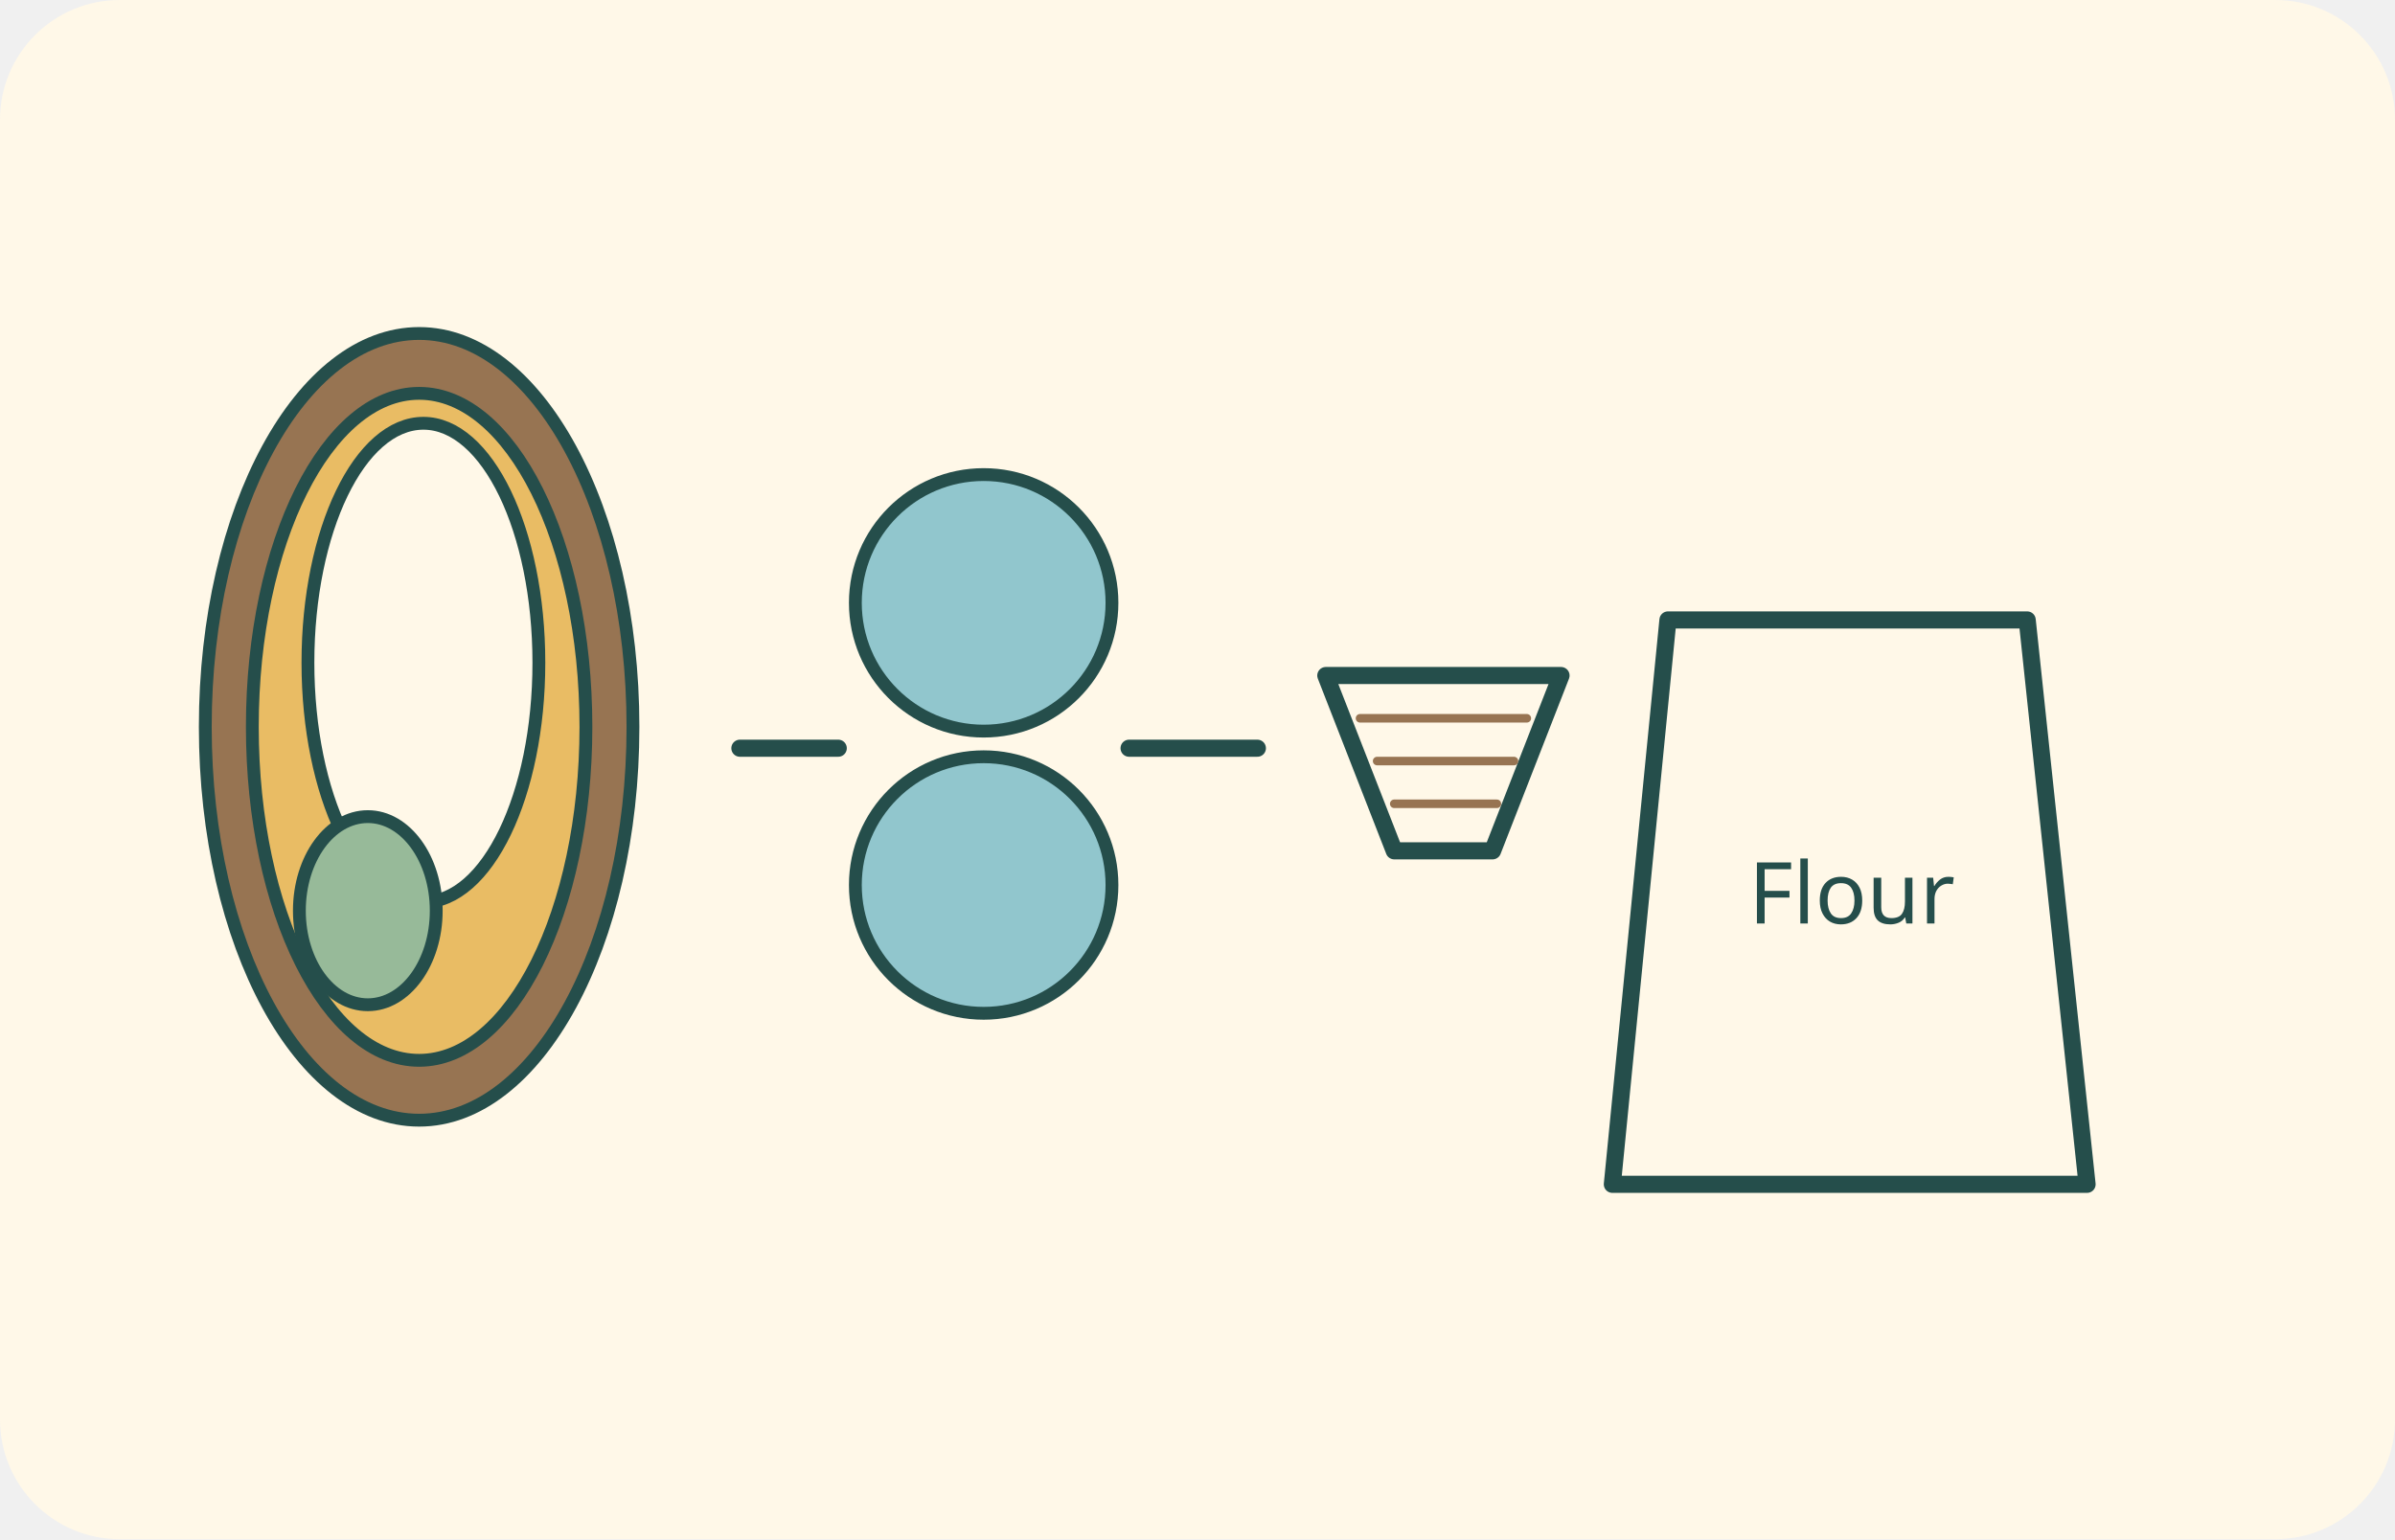
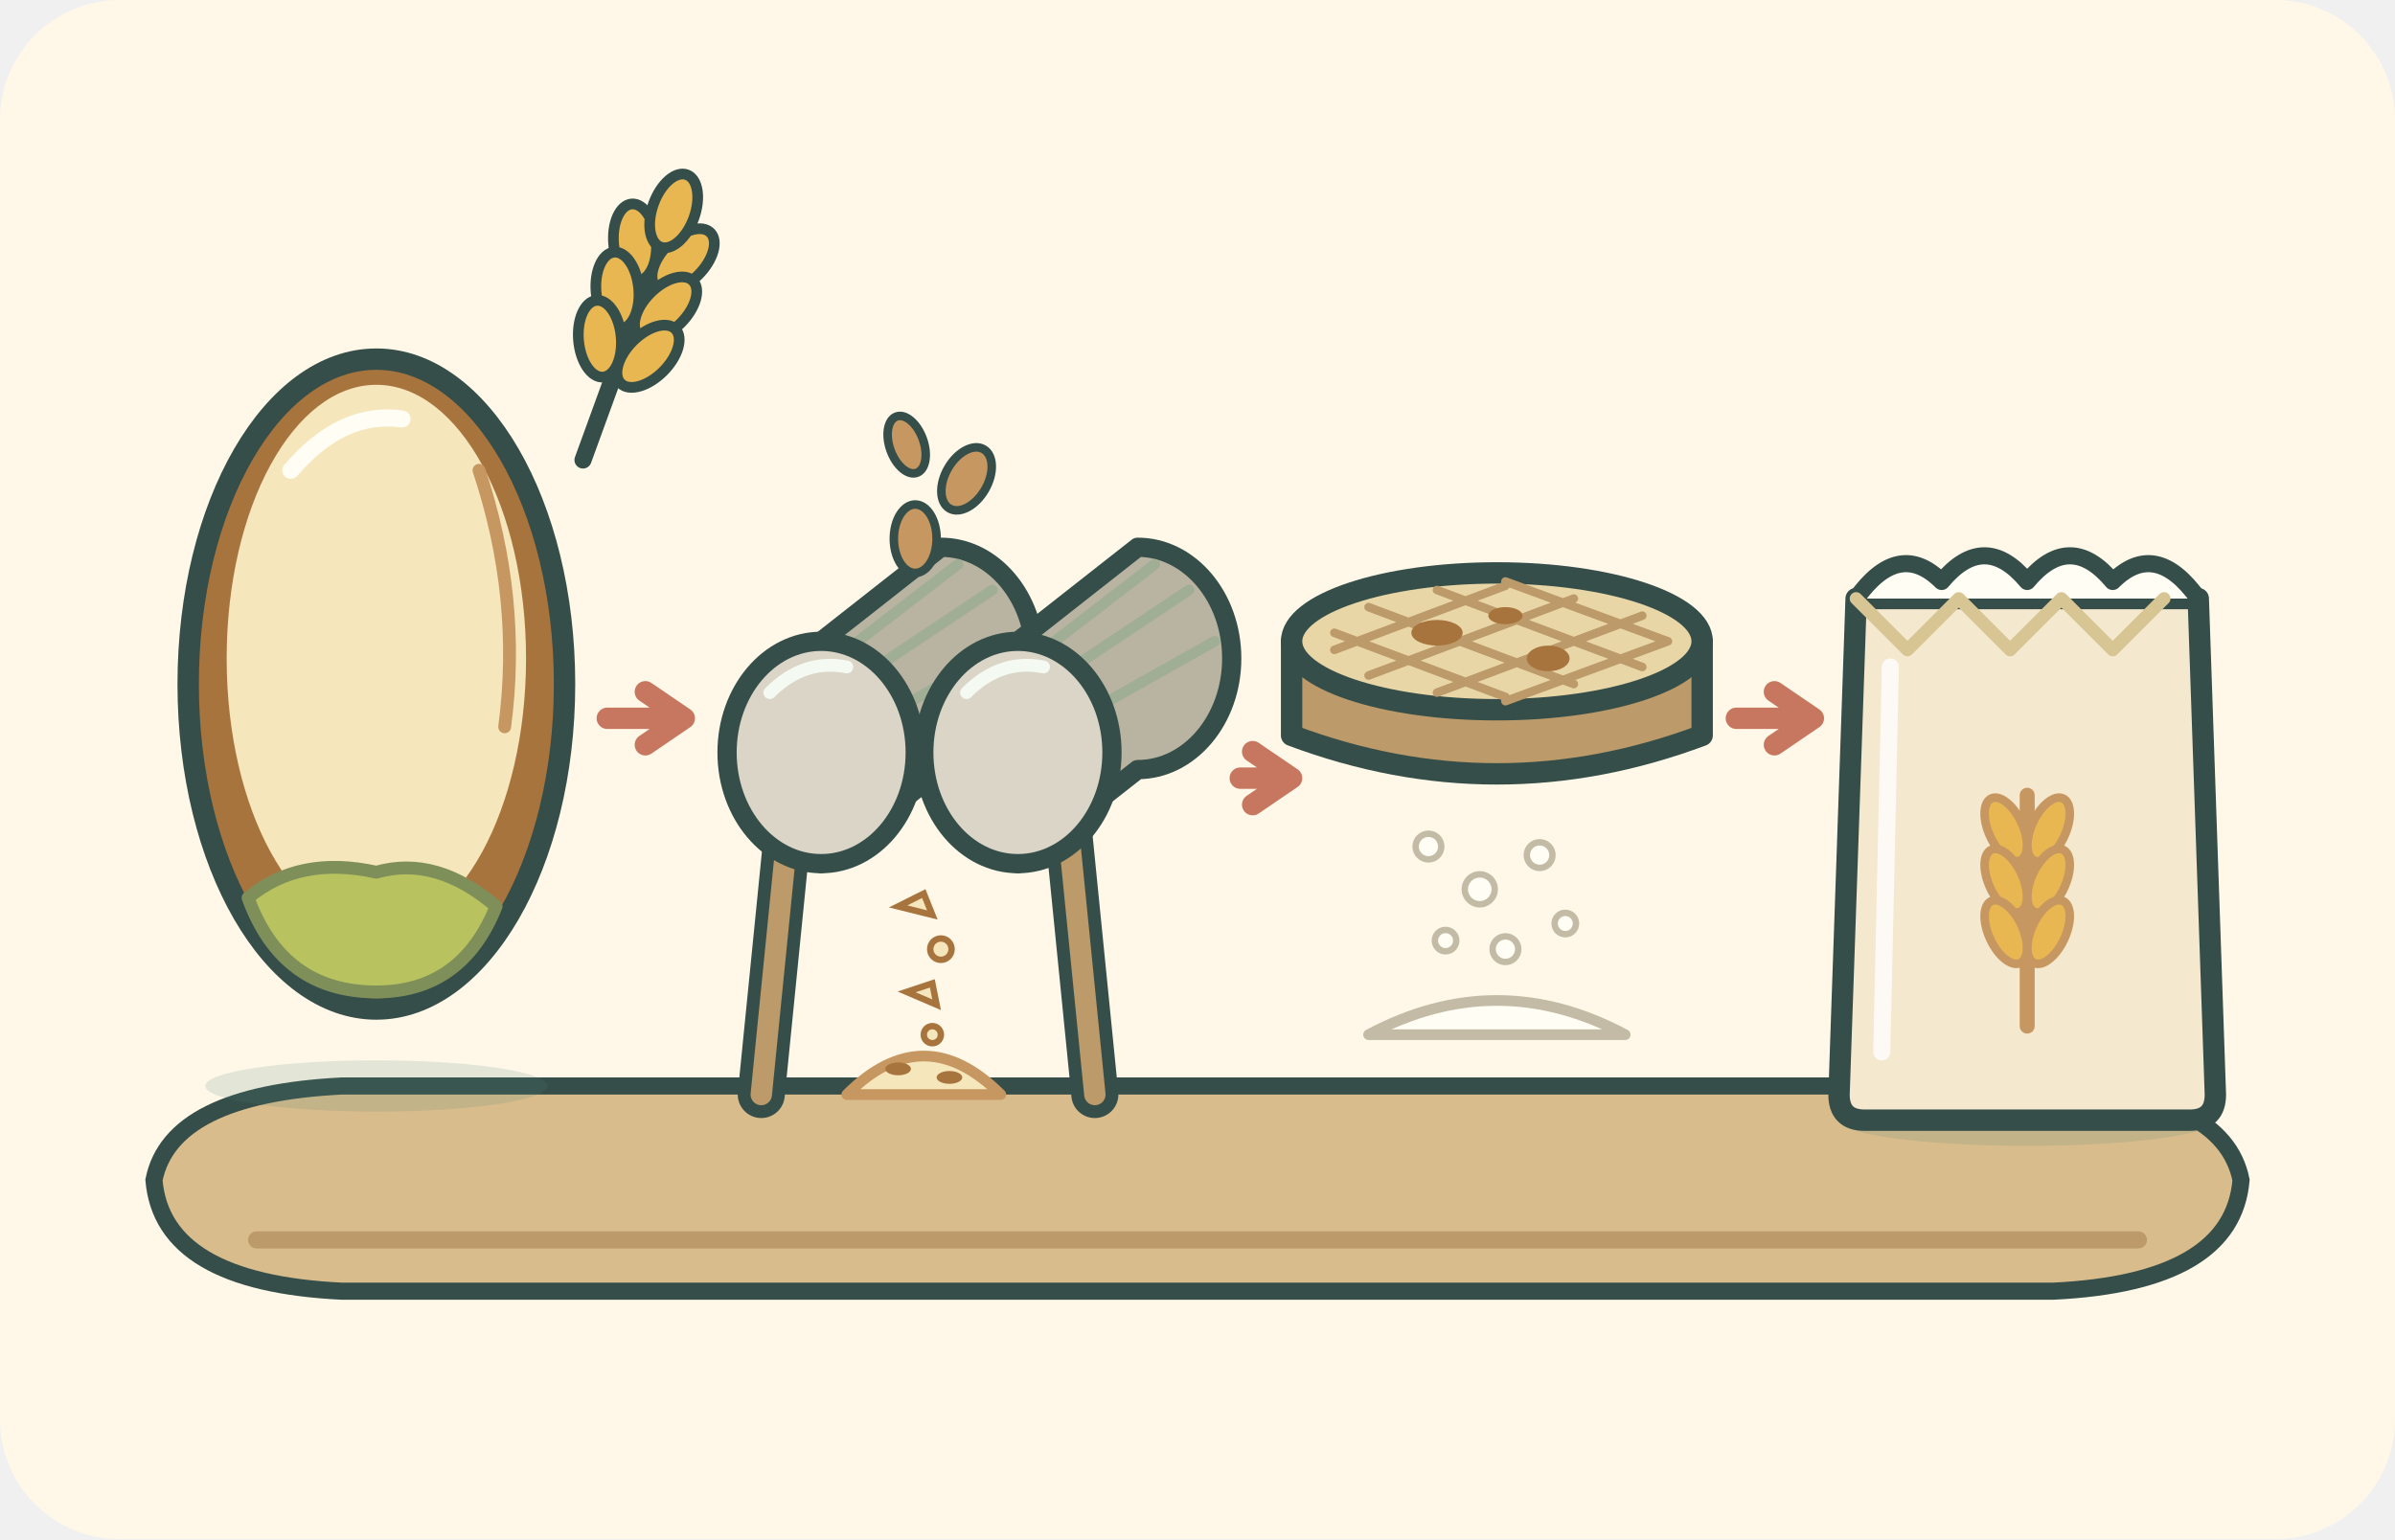
<svg xmlns="http://www.w3.org/2000/svg" viewBox="0 0 560 360" role="img">
  <rect width="560" height="360" rx="28" fill="#FFF8E8" />
-   <ellipse cx="98" cy="170" rx="50" ry="92" fill="#977452" stroke="#254E4B" stroke-width="3" />
-   <ellipse cx="98" cy="170" rx="39" ry="78" fill="#E9BC64" stroke="#254E4B" stroke-width="3" />
-   <ellipse cx="99" cy="155" rx="27" ry="56" fill="#FFF8E8" stroke="#254E4B" stroke-width="3" />
-   <ellipse cx="86" cy="213" rx="16" ry="22" fill="#97BA99" stroke="#254E4B" stroke-width="3" />
-   <circle cx="230" cy="141" r="30" fill="#91C6CD" stroke="#254E4B" stroke-width="3" />
-   <circle cx="230" cy="207" r="30" fill="#91C6CD" stroke="#254E4B" stroke-width="3" />
-   <path d="M173 175 L196 175 M264 175 L294 175" fill="none" stroke="#254E4B" stroke-width="4" stroke-linecap="round" stroke-linejoin="round" />
-   <path d="M310 158 L365 158 L349 199 L326 199 Z" fill="#FFF8E8" stroke="#254E4B" stroke-width="4" stroke-linecap="round" stroke-linejoin="round" />
-   <path d="M318 168 L357 168 M322 178 L354 178 M326 188 L350 188" fill="none" stroke="#977452" stroke-width="2" stroke-linecap="round" stroke-linejoin="round" />
-   <path d="M390 145 L474 145 L488 277 L377 277 Z" fill="#FFF8E8" stroke="#254E4B" stroke-width="4" stroke-linecap="round" stroke-linejoin="round" />
-   <text x="433" y="216" text-anchor="middle" font-family="sans-serif" font-size="20" fill="#254E4B">Flour</text>
+   <path d="M36 276Q40 256 80 254H480Q520 256 524 276Q522 300 480 302H80Q38 300 36 276Z" fill="#D9BC8C" stroke="#354E49" stroke-width="4" />
+   <path d="M60 290H500" stroke="#BC9A69" stroke-width="4" stroke-linecap="round" />
+   <ellipse cx="88" cy="254" rx="40" ry="6" fill="#4E7E78" opacity=".16" />
+   <g transform="translate(88 160)" stroke-linecap="round" stroke-linejoin="round">
+     <ellipse cx="0" cy="0" rx="44" ry="76" fill="#A8743E" stroke="#354E49" stroke-width="5" />
+     <ellipse cx="0" cy="-6" rx="35" ry="64" fill="#F6E6BC" />
+     <path d="M-30 50Q-22 72 0 72Q20 72 28 52Q14 40 0 44Q-18 40 -30 50Z" fill="#B8C25E" stroke="#7E8F5A" stroke-width="3" />
+     <path d="M-20 -50Q-8 -64 6 -62" fill="none" stroke="#FFFDF4" stroke-width="4" />
+     <path d="M24 -50Q34 -20 30 10" fill="none" stroke="#C69760" stroke-width="3" />
+   </g>
+   <g transform="translate(150 70) rotate(20)" stroke-linecap="round" stroke-linejoin="round" stroke="#354E49" stroke-width="2.5">
+     <path d="M0 40V-18" stroke-width="4" fill="none" />
+     <ellipse cx="-6" cy="-12" rx="5" ry="9" fill="#E8B752" transform="rotate(-25 -6 -12)" />
+     <ellipse cx="6" cy="-12" rx="5" ry="9" fill="#E8B752" transform="rotate(25 6 -12)" />
+     <ellipse cx="-6" cy="0" rx="5" ry="9" fill="#E8B752" transform="rotate(-25 -6 0)" />
+     <ellipse cx="6" cy="0" rx="5" ry="9" fill="#E8B752" transform="rotate(25 6 0)" />
+     <ellipse cx="-6" cy="12" rx="5" ry="9" fill="#E8B752" transform="rotate(-25 -6 12)" />
+     <ellipse cx="6" cy="12" rx="5" ry="9" fill="#E8B752" transform="rotate(25 6 12)" />
+     <ellipse cx="0" cy="-22" rx="5" ry="9" fill="#E8B752" />
+   </g>
+   <path d="M142 168H158M150.9 174.2L160 168L150.9 161.8" fill="none" stroke="#C77760" stroke-width="5" stroke-linecap="round" stroke-linejoin="round" />
+   <path d="M184 196L178 256M250 196L256 256" stroke="#354E49" stroke-width="11" stroke-linecap="round" />
+   <path d="M184 196L178 256M250 196L256 256" stroke="#BC9A69" stroke-width="5" stroke-linecap="round" />
+   <g transform="translate(192 176)" stroke-linecap="round" stroke-linejoin="round">
+     <path d="M0 -26L28 -48A22 26 0 0 1 28 4L0 26Z" fill="#B9B4A2" stroke="#354E49" stroke-width="4.5" />
+     <path d="M6 -24L32 -44M10 -18L40 -38M14 -8L46 -26" fill="none" stroke="#9FAE94" stroke-width="2.5" />
+     <ellipse cx="0" cy="0" rx="22" ry="26" fill="#DAD5C6" stroke="#354E49" stroke-width="4.5" />
+     <path d="M-12 -14Q-4 -22 6 -20" fill="none" stroke="#F4FAF2" stroke-width="3" />
+   </g>
+   <g transform="translate(238 176)" stroke-linecap="round" stroke-linejoin="round">
+     <path d="M0 -26L28 -48A22 26 0 0 1 28 4L0 26Z" fill="#B9B4A2" stroke="#354E49" stroke-width="4.5" />
+     <path d="M6 -24L32 -44M10 -18L40 -38M14 -8L46 -26" fill="none" stroke="#9FAE94" stroke-width="2.5" />
+     <ellipse cx="0" cy="0" rx="22" ry="26" fill="#DAD5C6" stroke="#354E49" stroke-width="4.5" />
+     <path d="M-12 -14Q-4 -22 6 -20" fill="none" stroke="#F4FAF2" stroke-width="3" />
+   </g>
+   <g fill="#C69760" stroke="#354E49" stroke-width="2">
+     <ellipse cx="214" cy="126" rx="5" ry="8" />
+     <ellipse cx="226" cy="112" rx="5" ry="8" transform="rotate(30 226 112)" />
+     <ellipse cx="212" cy="104" rx="4" ry="7" transform="rotate(-20 212 104)" />
+   </g>
+   <g fill="#F6E6BC" stroke="#A8743E" stroke-width="1.5">
+     <path d="M210 212l6 -3 2 5Z" />
+     <circle cx="220" cy="222" r="2.5" />
+     <path d="M212 232l6 -2 1 5Z" />
+     <circle cx="218" cy="242" r="2" />
+   </g>
+   <path d="M198 256Q216 238 234 256Z" fill="#F6E6BC" stroke="#C69760" stroke-width="2.5" stroke-linecap="round" stroke-linejoin="round" />
+   <g fill="#A8743E">
+     <ellipse cx="210" cy="250" rx="3" ry="1.5" />
+     <ellipse cx="222" cy="252" rx="3" ry="1.5" />
+   </g>
+   <path d="M290 182H300M292.9 188.2L302 182L292.9 175.8" fill="none" stroke="#C77760" stroke-width="5" stroke-linecap="round" stroke-linejoin="round" />
+   <g transform="translate(350 150)" stroke-linecap="round" stroke-linejoin="round">
+     <path d="M-48 0V22Q0 40 48 22V0" fill="#BC9A69" stroke="#354E49" stroke-width="5" />
+     <ellipse cx="0" cy="0" rx="48" ry="16" fill="#E9D6A7" stroke="#354E49" stroke-width="5" />
+     <path d="M-30 -8L18 10M-14 -12L34 6M2 -14L40 0M-38 -2L2 13M-30 8L18 -10M-14 12L34 -6M2 14L40 0M-38 2L2 -13" stroke="#BC9A69" stroke-width="2" fill="none" />
+     <g fill="#A8743E">
+       <ellipse cx="-14" cy="-2" rx="6" ry="3" />
+       <ellipse cx="12" cy="4" rx="5" ry="3" />
+       <ellipse cx="2" cy="-6" rx="4" ry="2" />
+     </g>
+     <g fill="#FFFDF4" stroke="#C3BBA5" stroke-width="1.5">
+       <circle cx="-16" cy="48" r="3" />
+       <circle cx="-4" cy="58" r="3.5" />
+       <circle cx="10" cy="50" r="3" />
+       <circle cx="2" cy="72" r="3" />
+       <circle cx="16" cy="66" r="2.5" />
+       <circle cx="-12" cy="70" r="2.5" />
+     </g>
+     <path d="M-30 92Q0 76 30 92Z" fill="#FFFDF4" stroke="#C3BBA5" stroke-width="2.5" />
+   </g>
+   <path d="M406 168H422M414.9 174.2L424 168L414.9 161.8" fill="none" stroke="#C77760" stroke-width="5" stroke-linecap="round" stroke-linejoin="round" />
+   <ellipse cx="474" cy="262" rx="44" ry="6" fill="#4E7E78" opacity=".16" />
+   <g transform="translate(474 186)" stroke-linecap="round" stroke-linejoin="round">
+     <path d="M-40 -46L-44 70Q-44 76 -38 76H38Q44 76 44 70L40 -46Z" fill="#F4E8CF" stroke="#354E49" stroke-width="5" />
+     <path d="M-40 -46Q-30 -60 -20 -50Q-10 -62 0 -50Q10 -62 20 -50Q30 -60 40 -46" fill="#FFFDF4" stroke="#354E49" stroke-width="4" />
+     <path d="M-40 -46L-28 -34L-16 -46L-4 -34L8 -46L20 -34L32 -46" fill="none" stroke="#D7C594" stroke-width="3" />
+     <path d="M0 54V0" stroke="#C69760" stroke-width="3.5" fill="none" />
+     <ellipse cx="-5" cy="8" rx="4" ry="8" fill="#E8B752" stroke="#C69760" stroke-width="2" transform="rotate(-25 -5 8)" />
+     <ellipse cx="5" cy="8" rx="4" ry="8" fill="#E8B752" stroke="#C69760" stroke-width="2" transform="rotate(25 5 8)" />
+     <ellipse cx="-5" cy="20" rx="4" ry="8" fill="#E8B752" stroke="#C69760" stroke-width="2" transform="rotate(-25 -5 20)" />
+     <ellipse cx="5" cy="20" rx="4" ry="8" fill="#E8B752" stroke="#C69760" stroke-width="2" transform="rotate(25 5 20)" />
+     <ellipse cx="-5" cy="32" rx="4" ry="8" fill="#E8B752" stroke="#C69760" stroke-width="2" transform="rotate(-25 -5 32)" />
+     <ellipse cx="5" cy="32" rx="4" ry="8" fill="#E8B752" stroke="#C69760" stroke-width="2" transform="rotate(25 5 32)" />
+     <path d="M-32 -30L-34 60" fill="none" stroke="#FFFFFF" stroke-width="4" opacity=".8" />
+   </g>
</svg>
